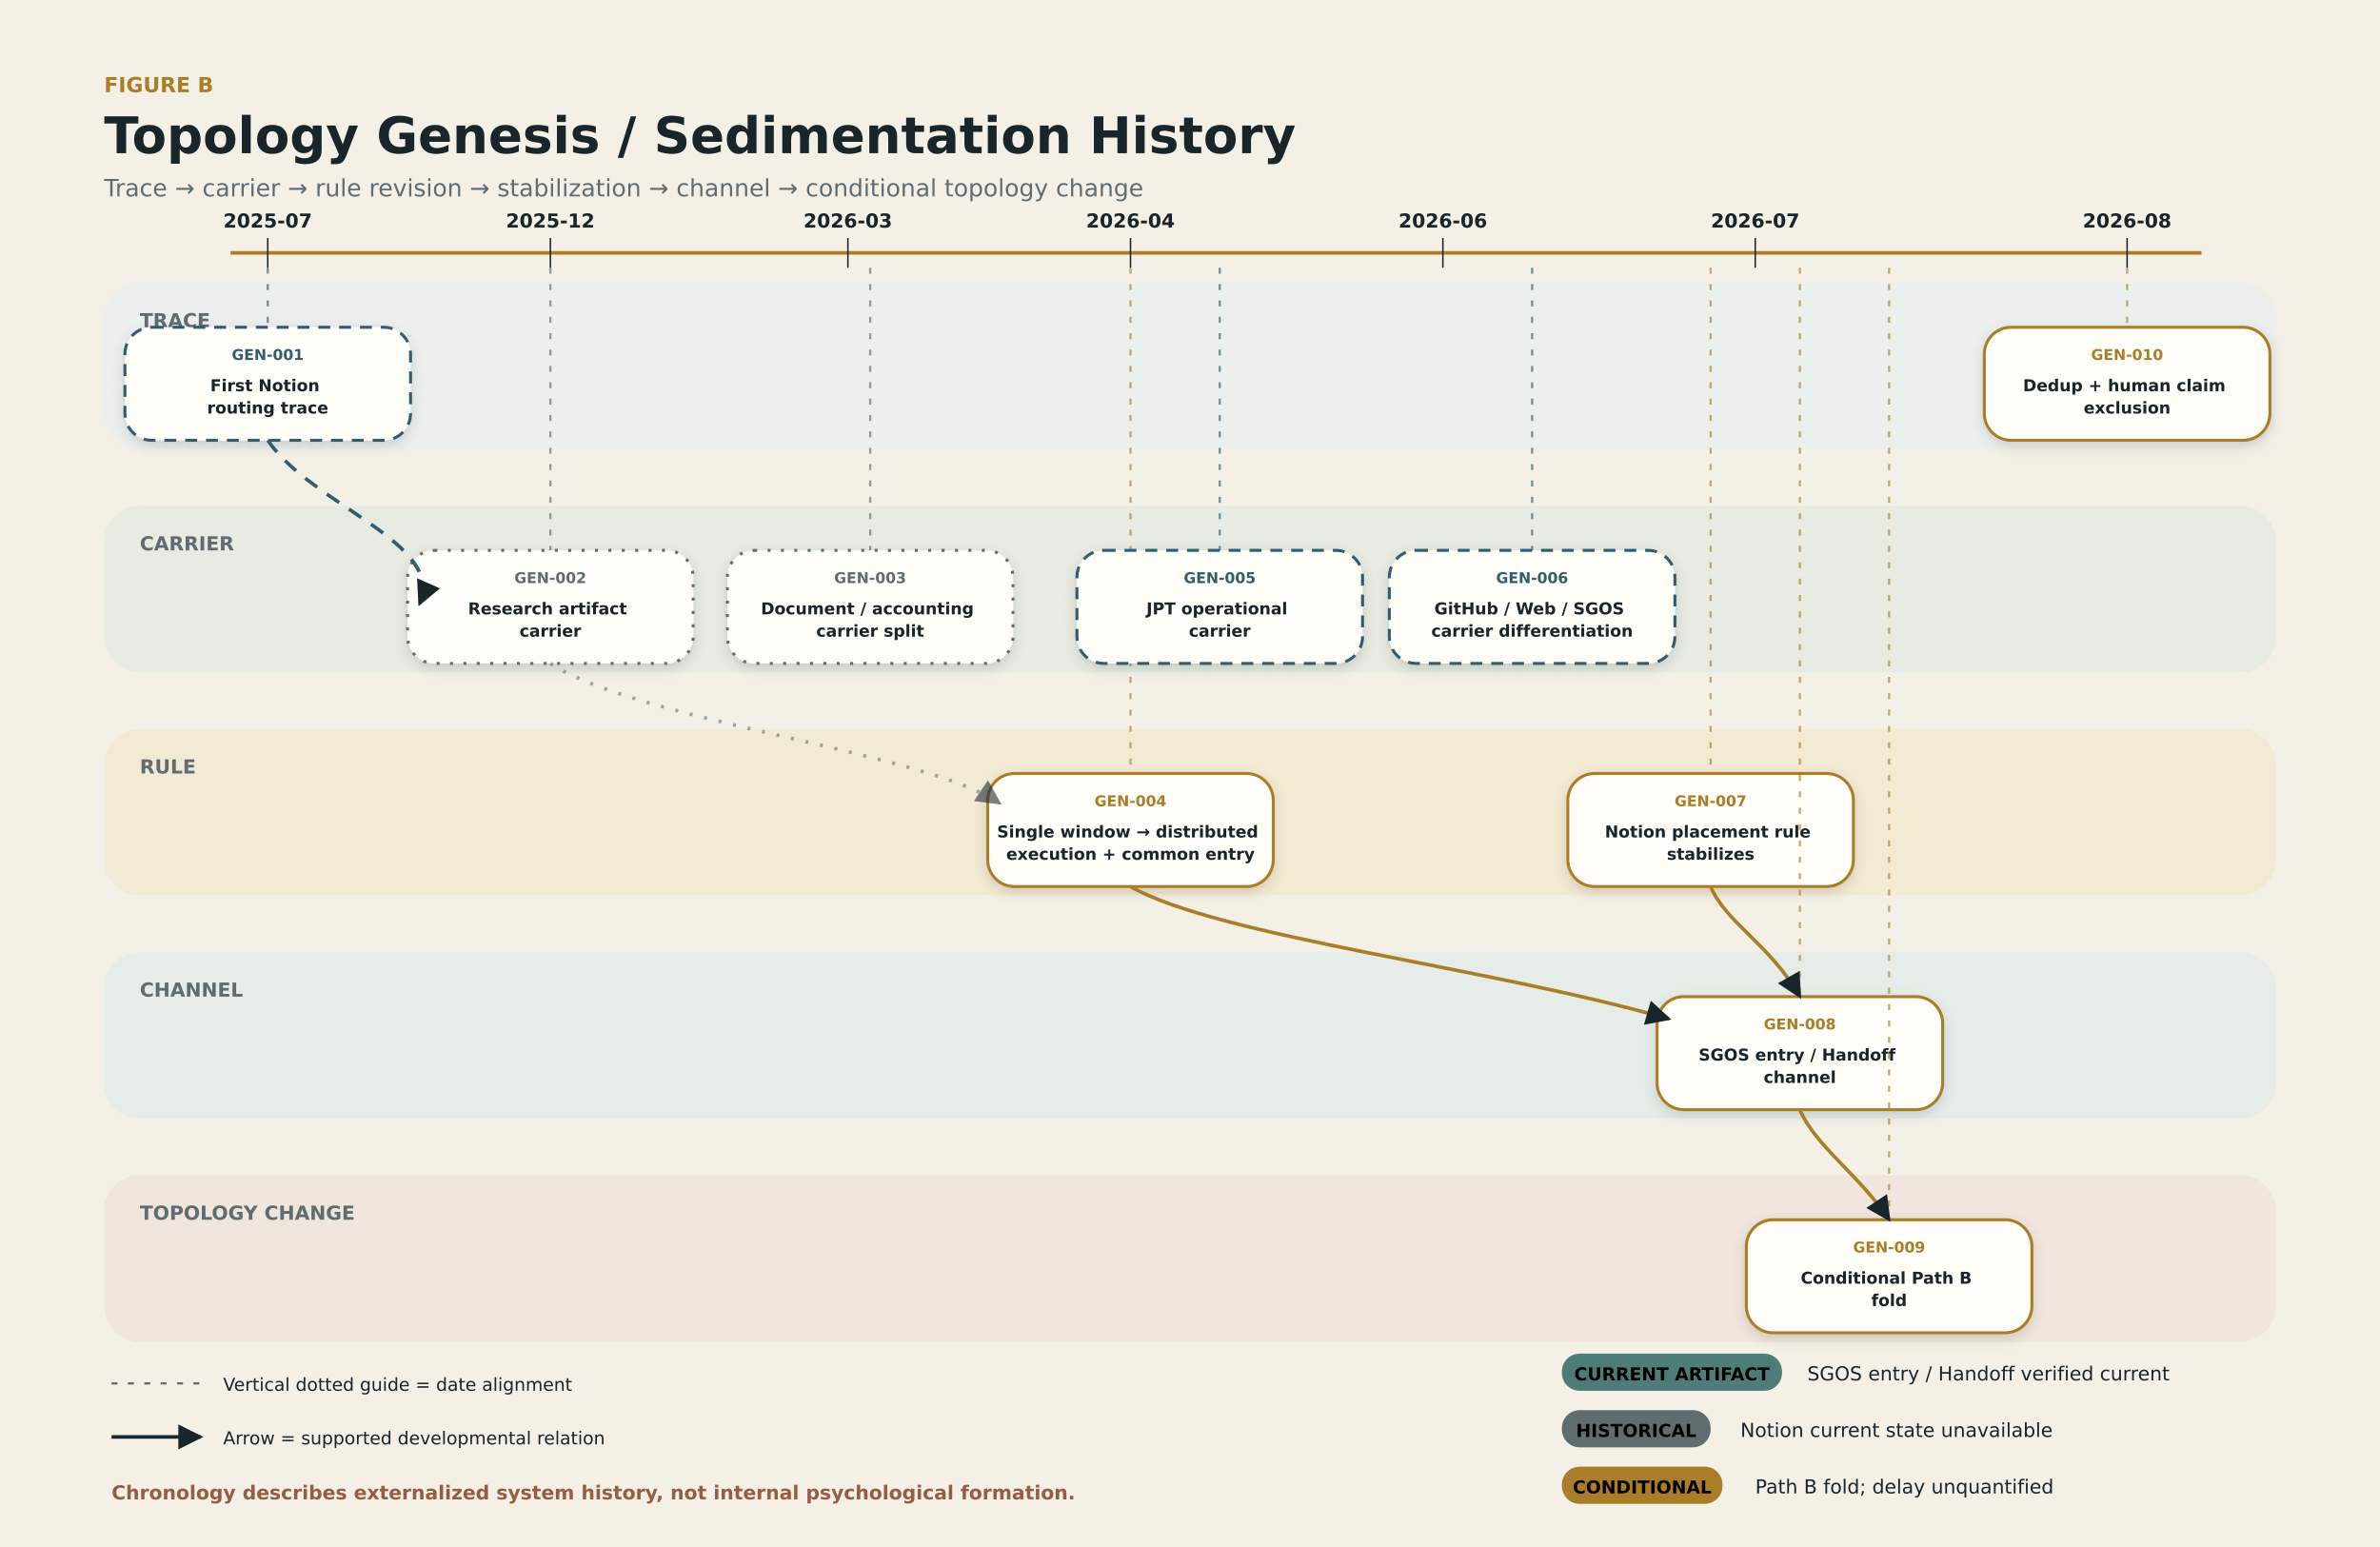
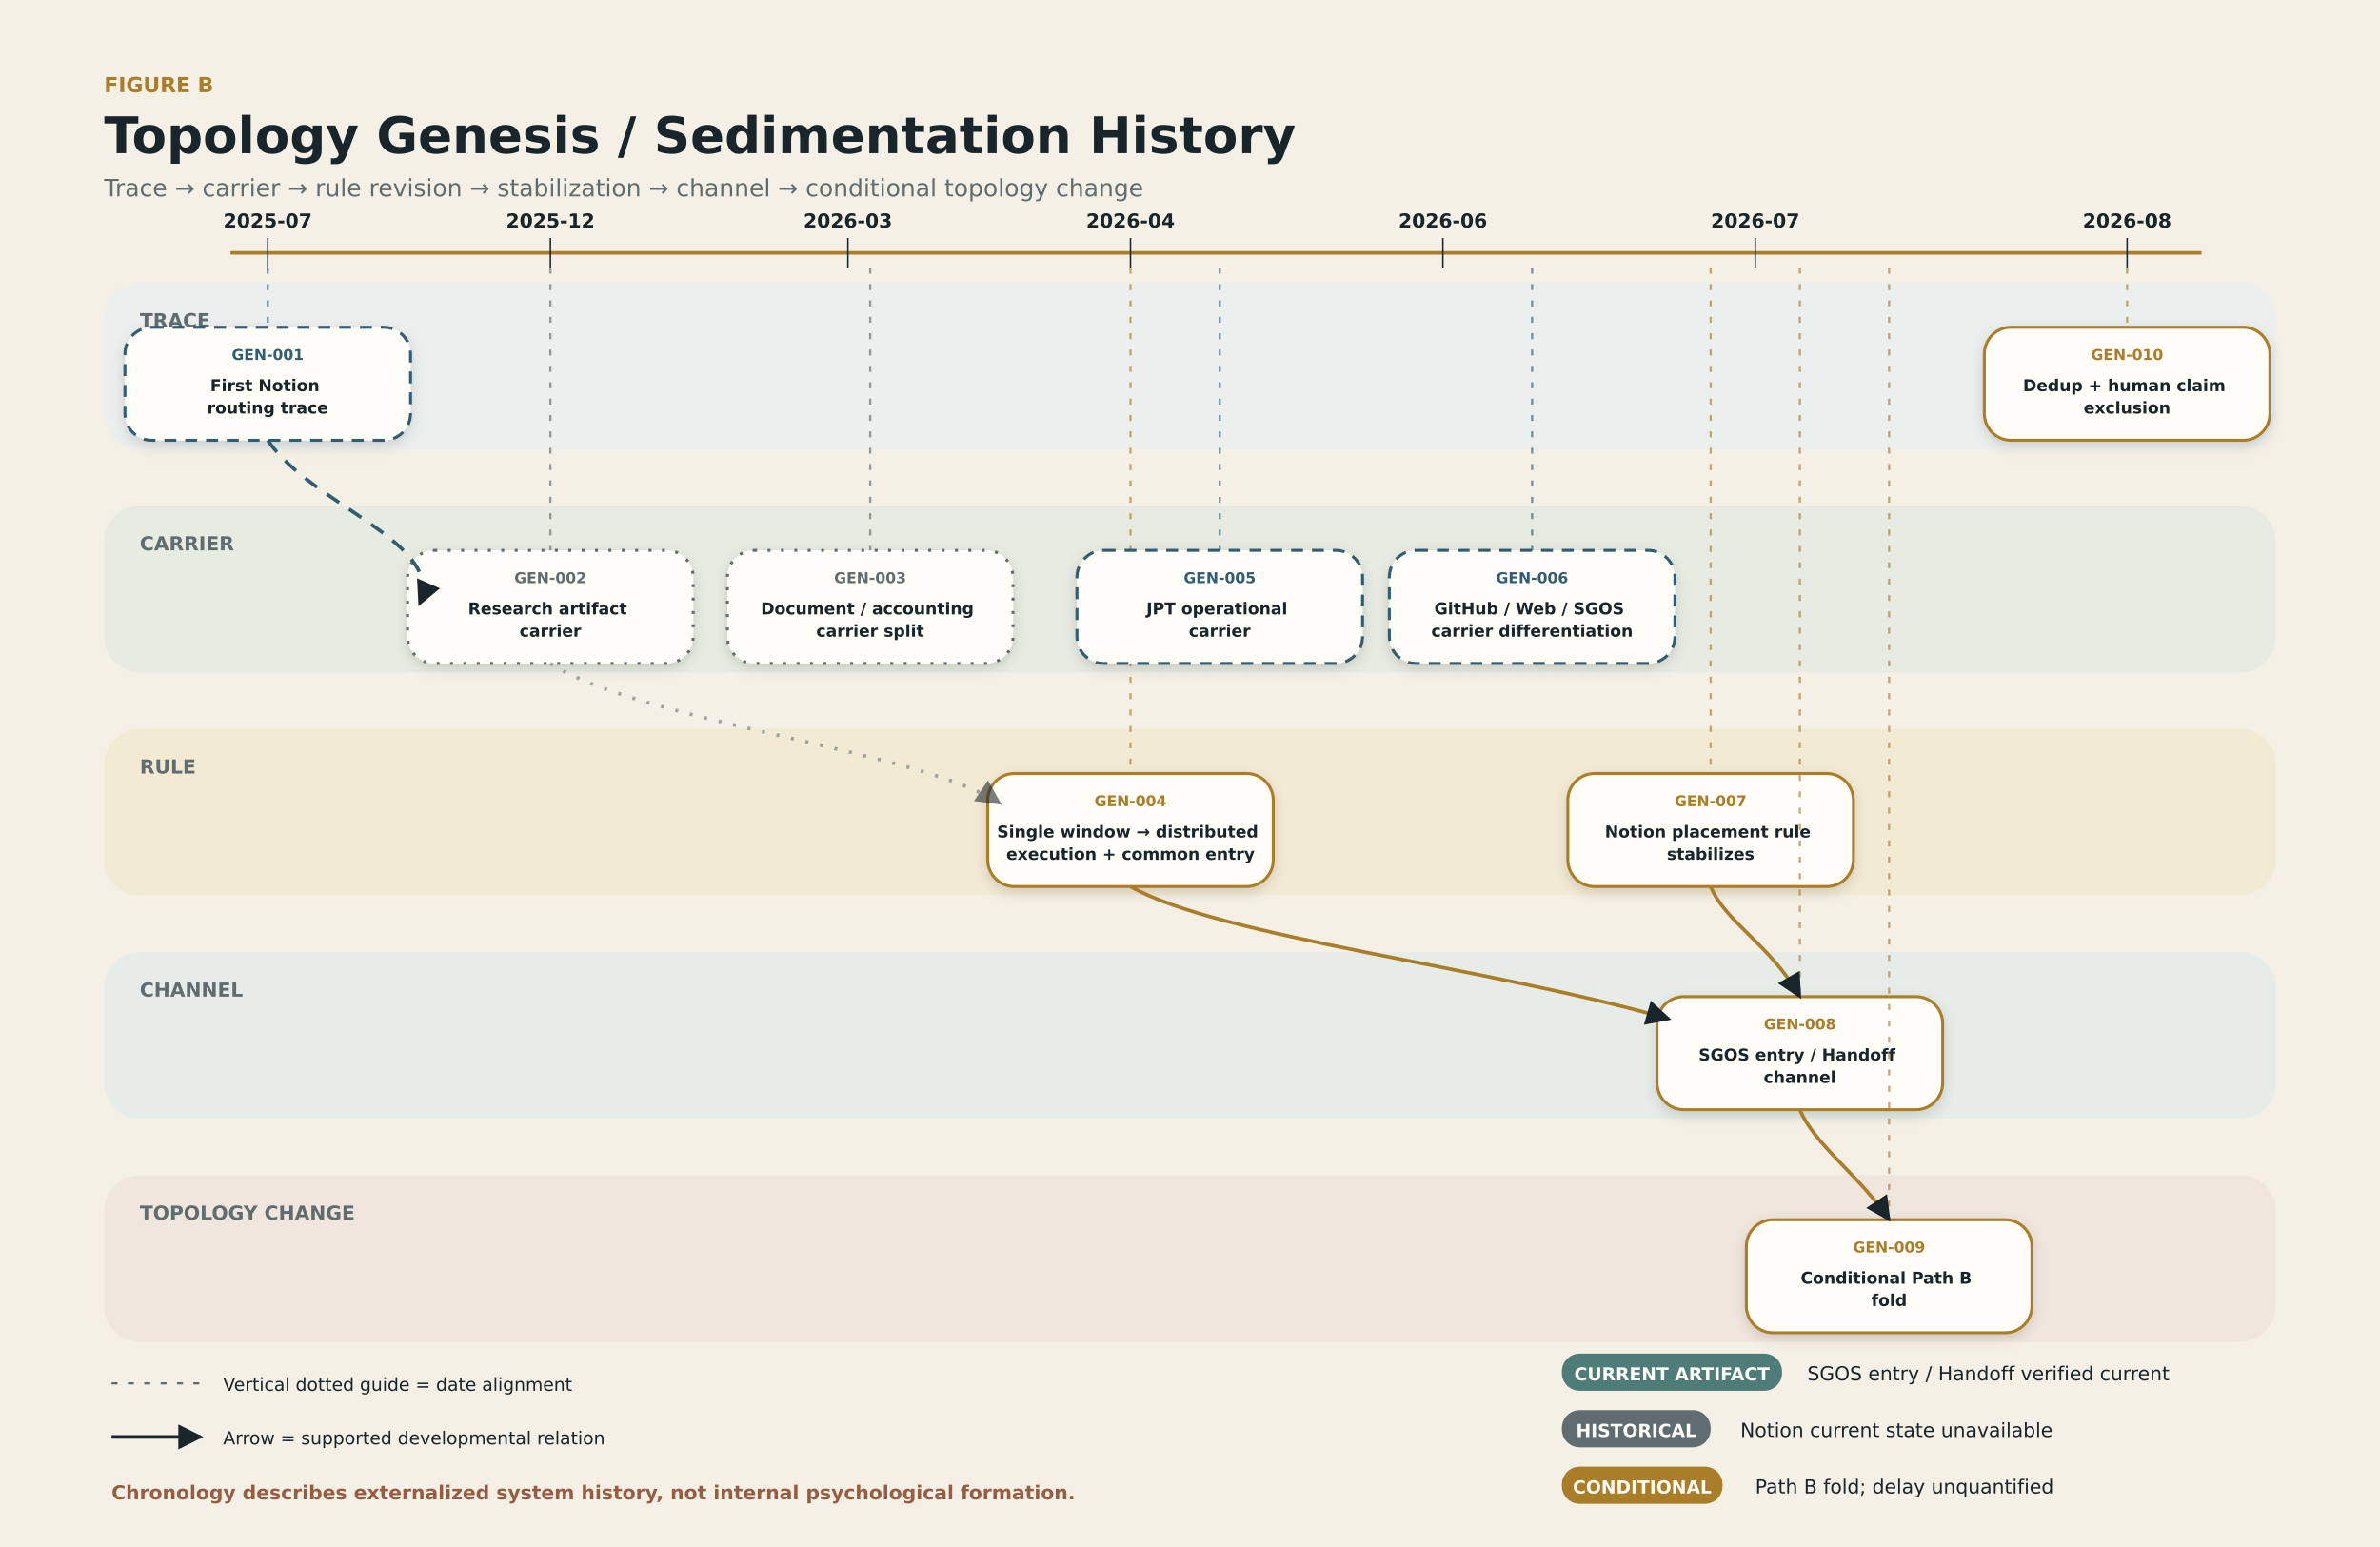
<svg xmlns="http://www.w3.org/2000/svg" width="1600" height="1040" viewBox="0 0 1600 1040">
  <defs>
    <marker id="arrow" viewBox="0 0 10 10" refX="9" refY="5" markerWidth="7" markerHeight="7" orient="auto-start-reverse">
      <path d="M0 0L10 5L0 10z" fill="#18252b" />
    </marker>
    <marker id="arrowMuted" viewBox="0 0 10 10" refX="9" refY="5" markerWidth="7" markerHeight="7" orient="auto-start-reverse">
      <path d="M0 0L10 5L0 10z" fill="#5f6d70" />
    </marker>
    <pattern id="hatch" width="12" height="12" patternUnits="userSpaceOnUse" patternTransform="rotate(25)">
      <line x1="0" y1="0" x2="0" y2="12" stroke="#a8aaa4" stroke-width="2" opacity=".55" />
    </pattern>
    <filter id="shadow" x="-20%" y="-20%" width="140%" height="140%">
      <feDropShadow dx="0" dy="3" stdDeviation="4" flood-opacity=".14" />
    </filter>
  </defs>
  <rect width="100%" height="100%" fill="#f4f0e6" />
  <text x="70" y="62" font-family="DejaVu Sans, sans-serif" font-size="14" font-weight="700" fill="#aa7d28" text-anchor="start" class="">FIGURE B</text>
  <text x="70" y="103" font-family="DejaVu Sans, sans-serif" font-size="34" font-weight="700" fill="#18252b" text-anchor="start" class="">Topology Genesis / Sedimentation History</text>
  <text x="70" y="132" font-family="DejaVu Sans, sans-serif" font-size="16" font-weight="400" fill="#5f6d70" text-anchor="start" class="">Trace → carrier → rule revision → stabilization → channel → conditional topology change</text>
  <rect x="70" y="190" width="1460" height="112" rx="24" fill="#e7eef0" opacity=".72" />
  <text x="94" y="220" font-family="DejaVu Sans, sans-serif" font-size="13" font-weight="700" fill="#5f6d70" text-anchor="start" class="">TRACE</text>
  <rect x="70" y="340" width="1460" height="112" rx="24" fill="#e2e9df" opacity=".72" />
  <text x="94" y="370" font-family="DejaVu Sans, sans-serif" font-size="13" font-weight="700" fill="#5f6d70" text-anchor="start" class="">CARRIER</text>
  <rect x="70" y="490" width="1460" height="112" rx="24" fill="#f2e8cd" opacity=".72" />
  <text x="94" y="520" font-family="DejaVu Sans, sans-serif" font-size="13" font-weight="700" fill="#5f6d70" text-anchor="start" class="">RULE</text>
  <rect x="70" y="640" width="1460" height="112" rx="24" fill="#e1ece9" opacity=".72" />
  <text x="94" y="670" font-family="DejaVu Sans, sans-serif" font-size="13" font-weight="700" fill="#5f6d70" text-anchor="start" class="">CHANNEL</text>
  <rect x="70" y="790" width="1460" height="112" rx="24" fill="#eee2d9" opacity=".72" />
  <text x="94" y="820" font-family="DejaVu Sans, sans-serif" font-size="13" font-weight="700" fill="#5f6d70" text-anchor="start" class="">TOPOLOGY CHANGE</text>
  <line x1="155" y1="170" x2="1480" y2="170" stroke="#aa7d28" stroke-width="2.4" />
  <line x1="180" y1="160" x2="180" y2="180" stroke="#18252b" />
  <text x="180" y="153" font-family="DejaVu Sans, sans-serif" font-size="13" font-weight="700" fill="#18252b" text-anchor="middle" class="">2025-07</text>
  <line x1="370" y1="160" x2="370" y2="180" stroke="#18252b" />
  <text x="370" y="153" font-family="DejaVu Sans, sans-serif" font-size="13" font-weight="700" fill="#18252b" text-anchor="middle" class="">2025-12</text>
  <line x1="570" y1="160" x2="570" y2="180" stroke="#18252b" />
  <text x="570" y="153" font-family="DejaVu Sans, sans-serif" font-size="13" font-weight="700" fill="#18252b" text-anchor="middle" class="">2026-03</text>
  <line x1="760" y1="160" x2="760" y2="180" stroke="#18252b" />
  <text x="760" y="153" font-family="DejaVu Sans, sans-serif" font-size="13" font-weight="700" fill="#18252b" text-anchor="middle" class="">2026-04</text>
  <line x1="970" y1="160" x2="970" y2="180" stroke="#18252b" />
  <text x="970" y="153" font-family="DejaVu Sans, sans-serif" font-size="13" font-weight="700" fill="#18252b" text-anchor="middle" class="">2026-06</text>
  <line x1="1180" y1="160" x2="1180" y2="180" stroke="#18252b" />
  <text x="1180" y="153" font-family="DejaVu Sans, sans-serif" font-size="13" font-weight="700" fill="#18252b" text-anchor="middle" class="">2026-07</text>
  <line x1="1430" y1="160" x2="1430" y2="180" stroke="#18252b" />
  <text x="1430" y="153" font-family="DejaVu Sans, sans-serif" font-size="13" font-weight="700" fill="#18252b" text-anchor="middle" class="">2026-08</text>
  <g filter="url(#shadow)">
    <rect x="84" y="220" width="192" height="76" rx="18" fill="#fffdf7" stroke="#315d70" stroke-width="2" stroke-dasharray="8 6" />
    <text x="180" y="242" font-family="DejaVu Sans, sans-serif" font-size="10" font-weight="700" fill="#315d70" text-anchor="middle" class="">GEN-001</text>
    <text x="180" y="263" font-family="DejaVu Sans, sans-serif" font-size="11" font-weight="700" fill="#18252b" text-anchor="middle">
      <tspan x="180" dy="0">First Notion</tspan>
      <tspan x="180" dy="15">routing trace</tspan>
    </text>
  </g>
  <line x1="180" y1="180" x2="180" y2="220" stroke="#315d70" stroke-width="1.5" stroke-dasharray="4 7" opacity=".65" />
  <g filter="url(#shadow)">
    <rect x="274" y="370" width="192" height="76" rx="18" fill="#fffdf7" stroke="#5f6d70" stroke-width="2" stroke-dasharray="2 7" />
    <text x="370" y="392" font-family="DejaVu Sans, sans-serif" font-size="10" font-weight="700" fill="#5f6d70" text-anchor="middle" class="">GEN-002</text>
    <text x="370" y="413" font-family="DejaVu Sans, sans-serif" font-size="11" font-weight="700" fill="#18252b" text-anchor="middle">
      <tspan x="370" dy="0">Research artifact</tspan>
      <tspan x="370" dy="15">carrier</tspan>
    </text>
  </g>
  <line x1="370" y1="180" x2="370" y2="370" stroke="#5f6d70" stroke-width="1.5" stroke-dasharray="4 7" opacity=".65" />
  <g filter="url(#shadow)">
    <rect x="489" y="370" width="192" height="76" rx="18" fill="#fffdf7" stroke="#5f6d70" stroke-width="2" stroke-dasharray="2 7" />
    <text x="585" y="392" font-family="DejaVu Sans, sans-serif" font-size="10" font-weight="700" fill="#5f6d70" text-anchor="middle" class="">GEN-003</text>
    <text x="585" y="413" font-family="DejaVu Sans, sans-serif" font-size="11" font-weight="700" fill="#18252b" text-anchor="middle">
      <tspan x="585" dy="0">Document / accounting</tspan>
      <tspan x="585" dy="15">carrier split</tspan>
    </text>
  </g>
  <line x1="585" y1="180" x2="585" y2="370" stroke="#5f6d70" stroke-width="1.5" stroke-dasharray="4 7" opacity=".65" />
  <g filter="url(#shadow)">
    <rect x="664" y="520" width="192" height="76" rx="18" fill="#fffdf7" stroke="#aa7d28" stroke-width="2" />
    <text x="760" y="542" font-family="DejaVu Sans, sans-serif" font-size="10" font-weight="700" fill="#aa7d28" text-anchor="middle" class="">GEN-004</text>
    <text x="760" y="563" font-family="DejaVu Sans, sans-serif" font-size="11" font-weight="700" fill="#18252b" text-anchor="middle">
      <tspan x="760" dy="0">Single window → distributed</tspan>
      <tspan x="760" dy="15">execution + common entry</tspan>
    </text>
  </g>
  <line x1="760" y1="180" x2="760" y2="520" stroke="#aa7d28" stroke-width="1.5" stroke-dasharray="4 7" opacity=".65" />
  <g filter="url(#shadow)">
    <rect x="724" y="370" width="192" height="76" rx="18" fill="#fffdf7" stroke="#315d70" stroke-width="2" stroke-dasharray="8 6" />
    <text x="820" y="392" font-family="DejaVu Sans, sans-serif" font-size="10" font-weight="700" fill="#315d70" text-anchor="middle" class="">GEN-005</text>
    <text x="820" y="413" font-family="DejaVu Sans, sans-serif" font-size="11" font-weight="700" fill="#18252b" text-anchor="middle">
      <tspan x="820" dy="0">JPT operational</tspan>
      <tspan x="820" dy="15">carrier</tspan>
    </text>
  </g>
  <line x1="820" y1="180" x2="820" y2="370" stroke="#315d70" stroke-width="1.5" stroke-dasharray="4 7" opacity=".65" />
  <g filter="url(#shadow)">
    <rect x="934" y="370" width="192" height="76" rx="18" fill="#fffdf7" stroke="#315d70" stroke-width="2" stroke-dasharray="8 6" />
    <text x="1030" y="392" font-family="DejaVu Sans, sans-serif" font-size="10" font-weight="700" fill="#315d70" text-anchor="middle" class="">GEN-006</text>
    <text x="1030" y="413" font-family="DejaVu Sans, sans-serif" font-size="11" font-weight="700" fill="#18252b" text-anchor="middle">
      <tspan x="1030" dy="0">GitHub / Web / SGOS</tspan>
      <tspan x="1030" dy="15">carrier differentiation</tspan>
    </text>
  </g>
  <line x1="1030" y1="180" x2="1030" y2="370" stroke="#315d70" stroke-width="1.5" stroke-dasharray="4 7" opacity=".65" />
  <g filter="url(#shadow)">
    <rect x="1054" y="520" width="192" height="76" rx="18" fill="#fffdf7" stroke="#aa7d28" stroke-width="2" />
    <text x="1150" y="542" font-family="DejaVu Sans, sans-serif" font-size="10" font-weight="700" fill="#aa7d28" text-anchor="middle" class="">GEN-007</text>
    <text x="1150" y="563" font-family="DejaVu Sans, sans-serif" font-size="11" font-weight="700" fill="#18252b" text-anchor="middle">
      <tspan x="1150" dy="0">Notion placement rule</tspan>
      <tspan x="1150" dy="15">stabilizes</tspan>
    </text>
  </g>
  <line x1="1150" y1="180" x2="1150" y2="520" stroke="#aa7d28" stroke-width="1.5" stroke-dasharray="4 7" opacity=".65" />
  <g filter="url(#shadow)">
    <rect x="1114" y="670" width="192" height="76" rx="18" fill="#fffdf7" stroke="#aa7d28" stroke-width="2" />
    <text x="1210" y="692" font-family="DejaVu Sans, sans-serif" font-size="10" font-weight="700" fill="#aa7d28" text-anchor="middle" class="">GEN-008</text>
    <text x="1210" y="713" font-family="DejaVu Sans, sans-serif" font-size="11" font-weight="700" fill="#18252b" text-anchor="middle">
      <tspan x="1210" dy="0">SGOS entry / Handoff</tspan>
      <tspan x="1210" dy="15">channel</tspan>
    </text>
  </g>
  <line x1="1210" y1="180" x2="1210" y2="670" stroke="#aa7d28" stroke-width="1.5" stroke-dasharray="4 7" opacity=".65" />
  <g filter="url(#shadow)">
    <rect x="1174" y="820" width="192" height="76" rx="18" fill="#fffdf7" stroke="#aa7d28" stroke-width="2" />
    <text x="1270" y="842" font-family="DejaVu Sans, sans-serif" font-size="10" font-weight="700" fill="#aa7d28" text-anchor="middle" class="">GEN-009</text>
    <text x="1270" y="863" font-family="DejaVu Sans, sans-serif" font-size="11" font-weight="700" fill="#18252b" text-anchor="middle">
      <tspan x="1270" dy="0">Conditional Path B</tspan>
      <tspan x="1270" dy="15">fold</tspan>
    </text>
  </g>
  <line x1="1270" y1="180" x2="1270" y2="820" stroke="#aa7d28" stroke-width="1.5" stroke-dasharray="4 7" opacity=".65" />
  <g filter="url(#shadow)">
    <rect x="1334" y="220" width="192" height="76" rx="18" fill="#fffdf7" stroke="#aa7d28" stroke-width="2" />
    <text x="1430" y="242" font-family="DejaVu Sans, sans-serif" font-size="10" font-weight="700" fill="#aa7d28" text-anchor="middle" class="">GEN-010</text>
    <text x="1430" y="263" font-family="DejaVu Sans, sans-serif" font-size="11" font-weight="700" fill="#18252b" text-anchor="middle">
      <tspan x="1430" dy="0">Dedup + human claim</tspan>
      <tspan x="1430" dy="15">exclusion</tspan>
    </text>
  </g>
  <line x1="1430" y1="180" x2="1430" y2="220" stroke="#aa7d28" stroke-width="1.5" stroke-dasharray="4 7" opacity=".65" />
  <path d="M180 296 C210 340 300 365 282 406" fill="none" stroke="#315d70" stroke-width="2.4" stroke-dasharray="10 8" marker-end="url(#arrow)" />
  <path d="M370 446 C430 485 620 505 672 540" fill="none" stroke="#5f6d70" stroke-width="2.4" stroke-dasharray="2 8" opacity=".58" marker-end="url(#arrow)" />
  <path d="M760 596 C820 630 1000 650 1122 685" fill="none" stroke="#aa7d28" stroke-width="2.4" marker-end="url(#arrow)" />
  <path d="M1150 596 C1160 620 1190 635 1210 670" fill="none" stroke="#aa7d28" stroke-width="2.4" marker-end="url(#arrow)" />
  <path d="M1210 746 C1220 770 1250 790 1270 820" fill="none" stroke="#aa7d28" stroke-width="2.4" marker-end="url(#arrow)" />
  <g>
    <rect x="1050" y="910" width="148" height="25" rx="12" fill="#4e7d79" />
-     <text x="1124.0" y="928" font-family="DejaVu Sans, sans-serif" font-size="12" font-weight="700" fill="150" text-anchor="middle" class="">CURRENT ARTIFACT</text>
+     <text x="1124.0" y="928" font-family="DejaVu Sans, sans-serif" font-size="12" font-weight="700" fill="#fffdf7" text-anchor="middle" class="">CURRENT ARTIFACT</text>
  </g>
  <text x="1215" y="928" font-family="DejaVu Sans, sans-serif" font-size="13" font-weight="400" fill="#18252b" text-anchor="start" class="">SGOS entry / Handoff verified current</text>
  <g>
    <rect x="1050" y="948" width="100" height="25" rx="12" fill="#5f6d70" />
-     <text x="1100.0" y="966" font-family="DejaVu Sans, sans-serif" font-size="12" font-weight="700" fill="105" text-anchor="middle" class="">HISTORICAL</text>
+     <text x="1100.0" y="966" font-family="DejaVu Sans, sans-serif" font-size="12" font-weight="700" fill="#fffdf7" text-anchor="middle" class="">HISTORICAL</text>
  </g>
  <text x="1170" y="966" font-family="DejaVu Sans, sans-serif" font-size="13" font-weight="400" fill="#18252b" text-anchor="start" class="">Notion current state unavailable</text>
  <g>
    <rect x="1050" y="986" width="108" height="25" rx="12" fill="#aa7d28" />
-     <text x="1104.0" y="1004" font-family="DejaVu Sans, sans-serif" font-size="12" font-weight="700" fill="115" text-anchor="middle" class="">CONDITIONAL</text>
+     <text x="1104.0" y="1004" font-family="DejaVu Sans, sans-serif" font-size="12" font-weight="700" fill="#fffdf7" text-anchor="middle" class="">CONDITIONAL</text>
  </g>
  <text x="1180" y="1004" font-family="DejaVu Sans, sans-serif" font-size="13" font-weight="400" fill="#18252b" text-anchor="start" class="">Path B fold; delay unquantified</text>
  <text x="75" y="1008" font-family="DejaVu Sans, sans-serif" font-size="13" font-weight="700" fill="#975d42" text-anchor="start" class="">Chronology describes externalized system history, not internal psychological formation.</text>
  <g id="line-semantics-legend">
    <line x1="75" y1="930" x2="135" y2="930" stroke="#5f6d70" stroke-width="1.5" stroke-dasharray="4 7" />
    <text x="150" y="935" font-family="DejaVu Sans, sans-serif" font-size="12" fill="#18252b">Vertical dotted guide = date alignment</text>
    <line x1="75" y1="966" x2="135" y2="966" stroke="#18252b" stroke-width="2.4" marker-end="url(#arrow)" />
    <text x="150" y="971" font-family="DejaVu Sans, sans-serif" font-size="12" fill="#18252b">Arrow = supported developmental relation</text>
  </g>
</svg>
